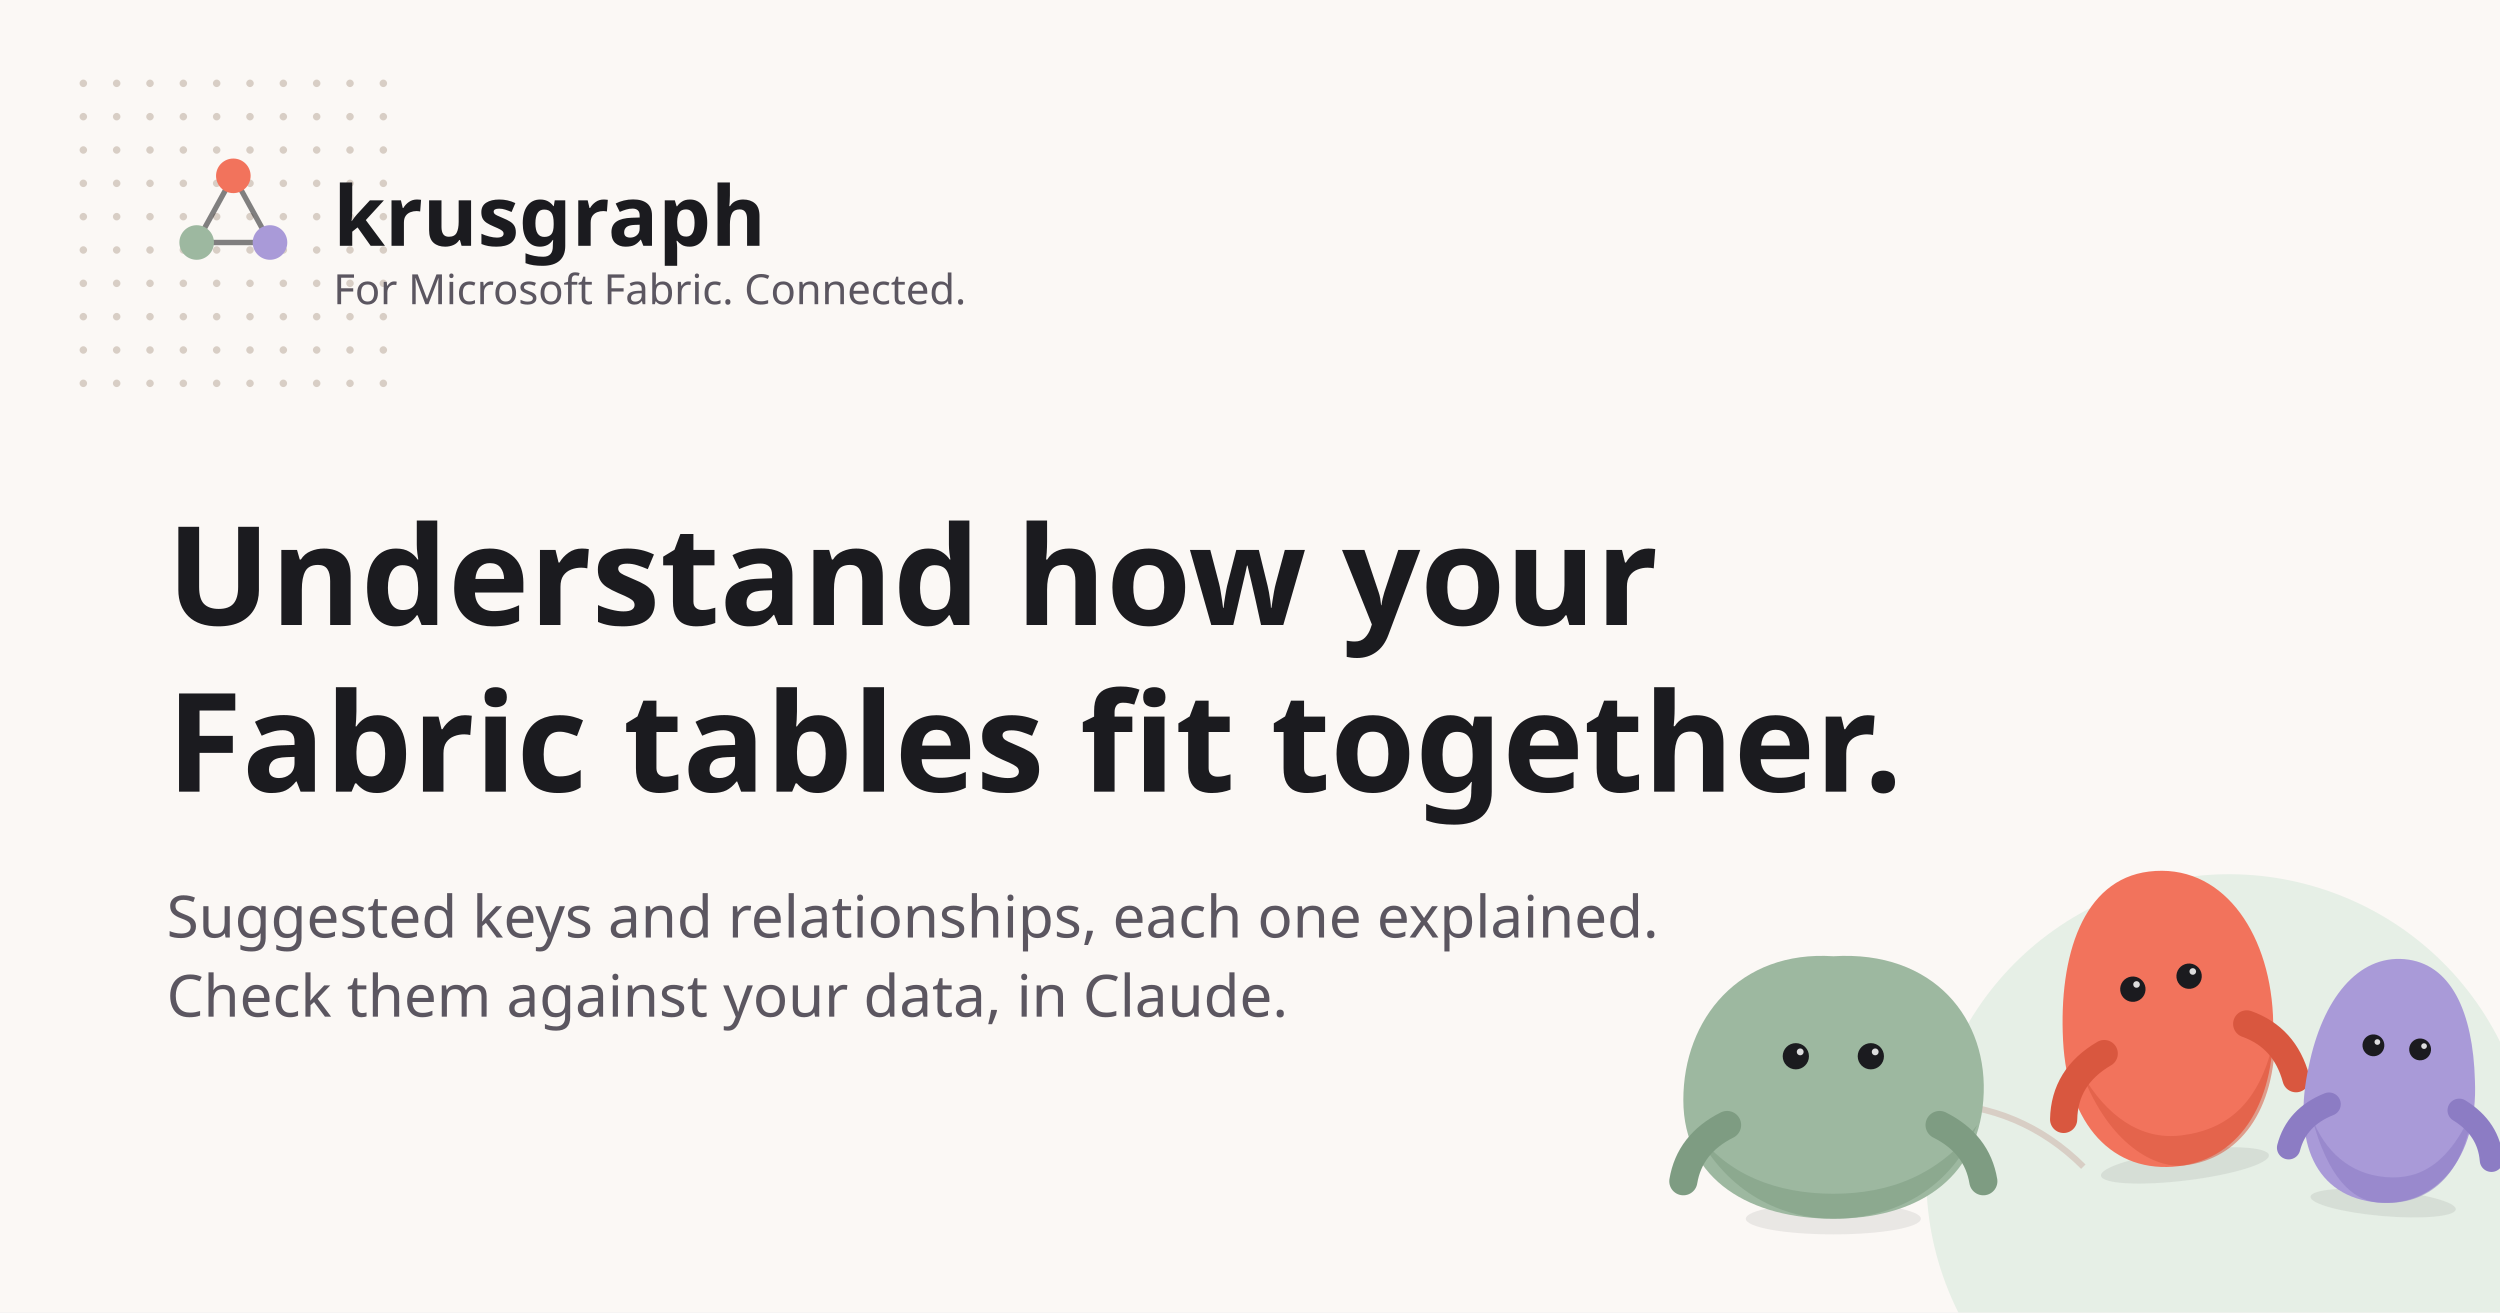
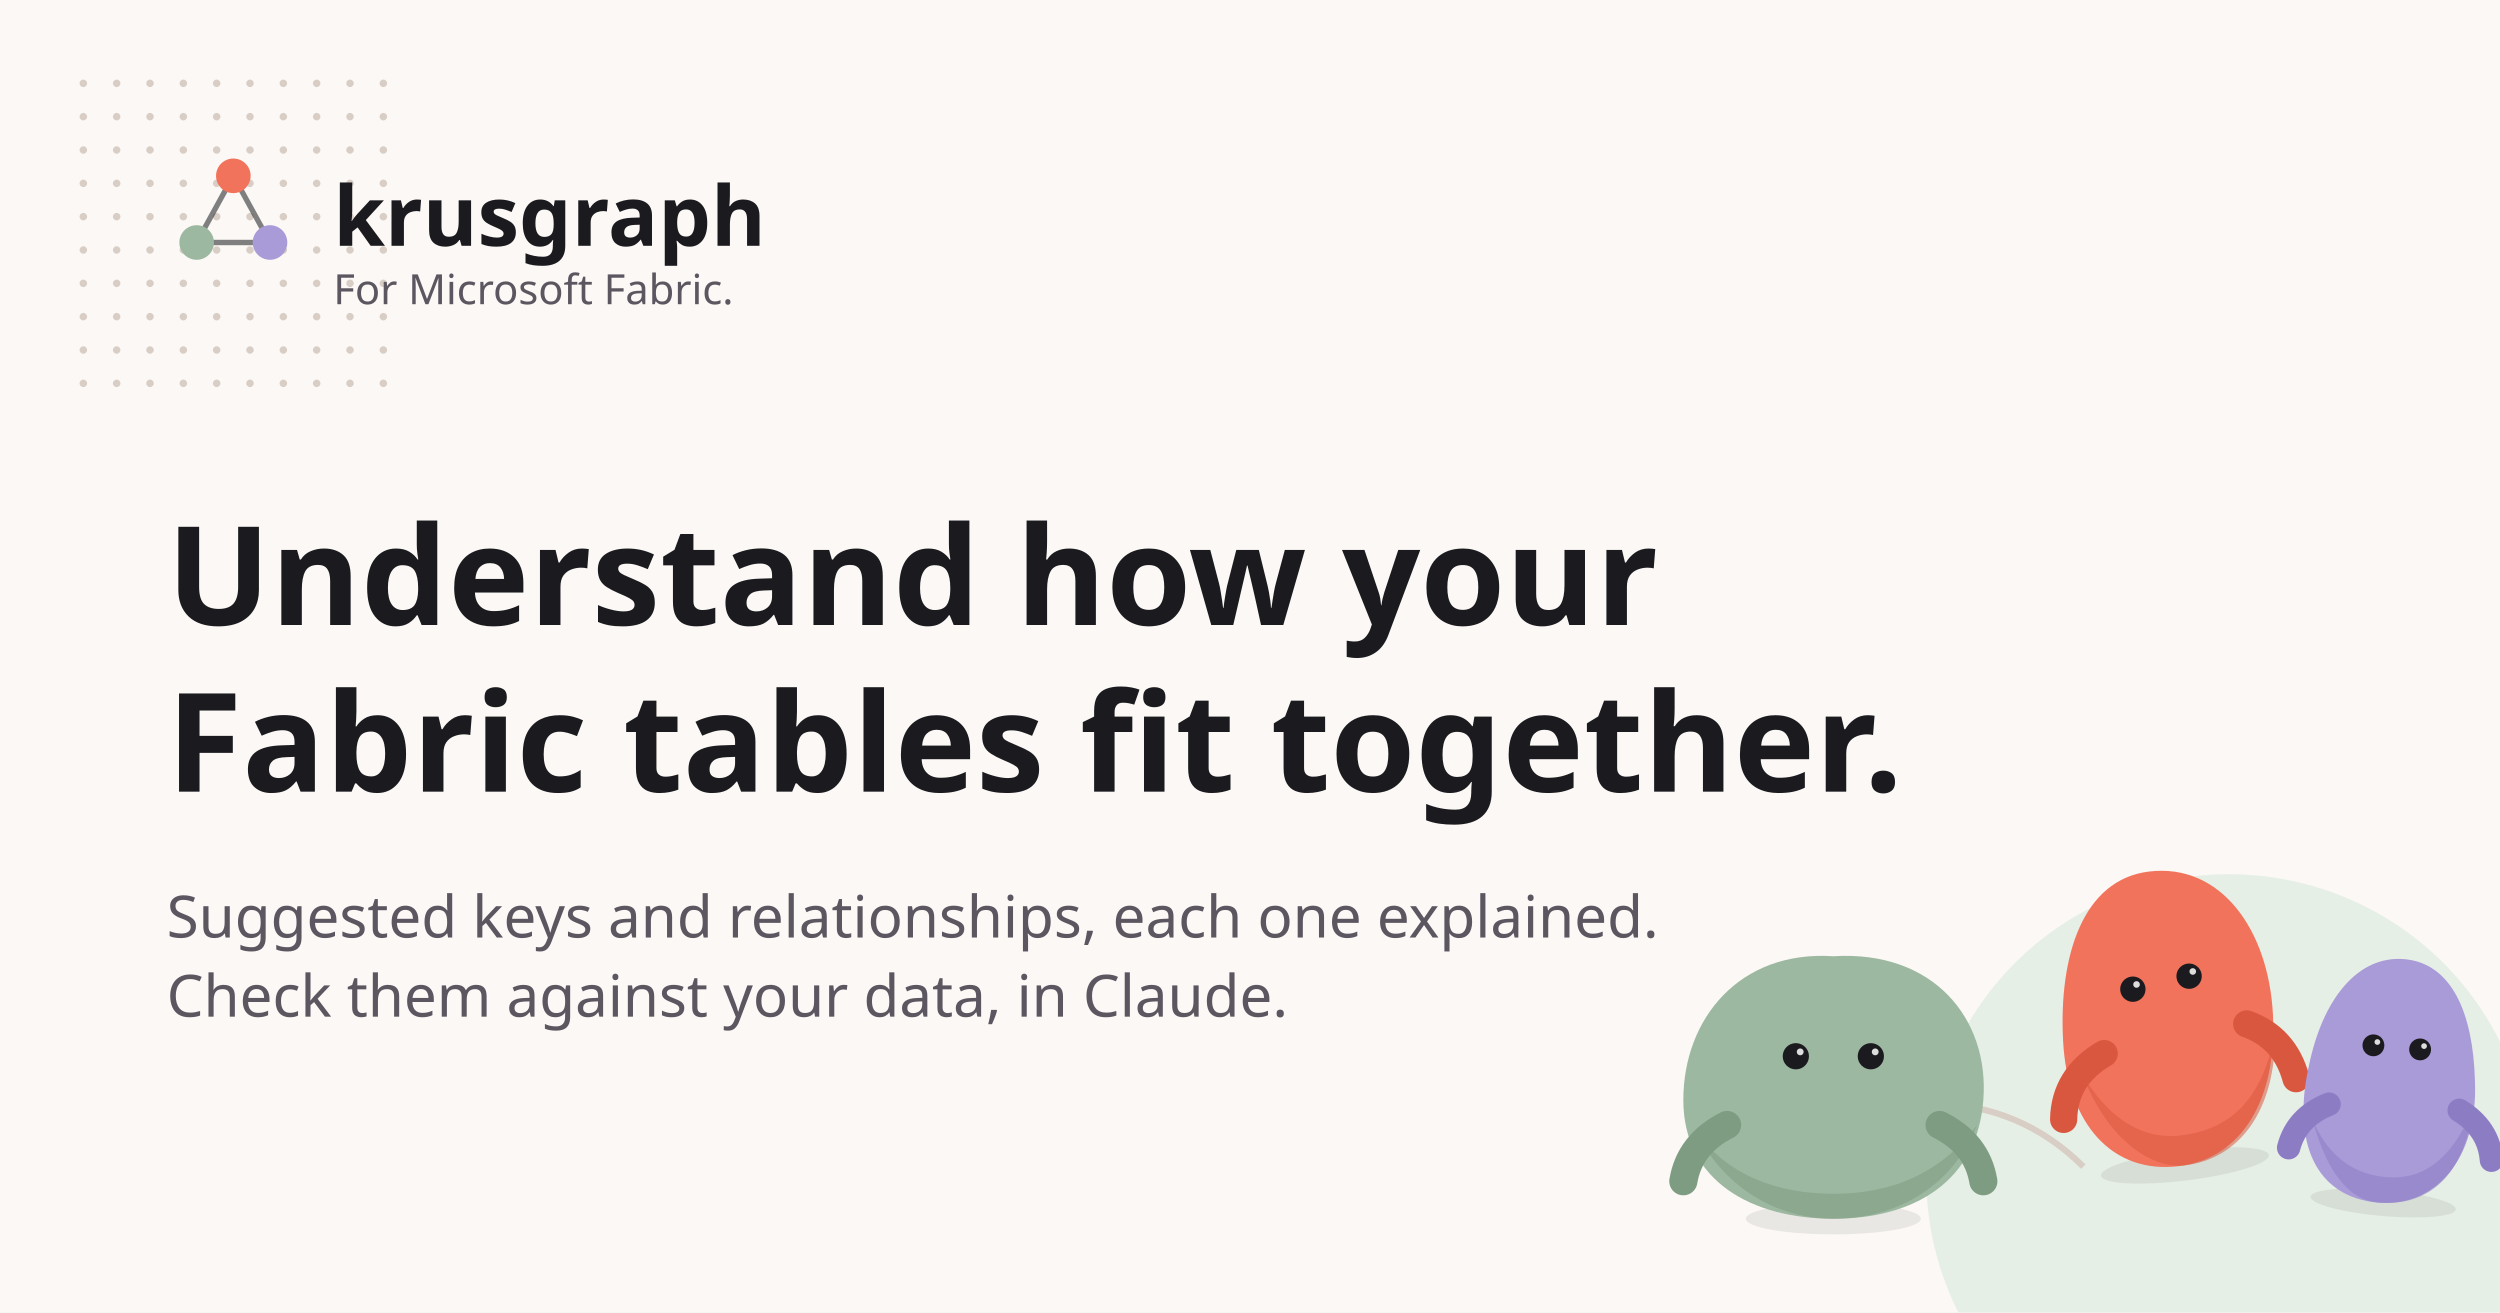
<svg xmlns="http://www.w3.org/2000/svg" width="1200" height="630" viewBox="0 0 1200 630">
  <style>@font-face{font-family:"Fredoka";src:url(/static/fonts/fredoka-var.woff2) format("woff2");font-weight:400 700}@font-face{font-family:"Nunito";src:url(/static/fonts/nunito-var.woff2) format("woff2");font-weight:400 800}</style>
  <rect width="1200" height="630" fill="#FBF8F5" />
  <g fill="#D8CEC5">
    <circle cx="40" cy="40" r="1.8" />
    <circle cx="40" cy="56" r="1.8" />
    <circle cx="40" cy="72" r="1.8" />
    <circle cx="40" cy="88" r="1.8" />
    <circle cx="40" cy="104" r="1.8" />
    <circle cx="40" cy="120" r="1.8" />
    <circle cx="40" cy="136" r="1.8" />
    <circle cx="40" cy="152" r="1.8" />
    <circle cx="40" cy="168" r="1.8" />
    <circle cx="40" cy="184" r="1.8" />
    <circle cx="56" cy="40" r="1.8" />
    <circle cx="56" cy="56" r="1.8" />
    <circle cx="56" cy="72" r="1.8" />
    <circle cx="56" cy="88" r="1.8" />
    <circle cx="56" cy="104" r="1.8" />
    <circle cx="56" cy="120" r="1.8" />
    <circle cx="56" cy="136" r="1.8" />
    <circle cx="56" cy="152" r="1.8" />
    <circle cx="56" cy="168" r="1.8" />
    <circle cx="56" cy="184" r="1.8" />
    <circle cx="72" cy="40" r="1.8" />
    <circle cx="72" cy="56" r="1.8" />
    <circle cx="72" cy="72" r="1.8" />
    <circle cx="72" cy="88" r="1.8" />
    <circle cx="72" cy="104" r="1.8" />
    <circle cx="72" cy="120" r="1.8" />
    <circle cx="72" cy="136" r="1.8" />
    <circle cx="72" cy="152" r="1.8" />
    <circle cx="72" cy="168" r="1.8" />
    <circle cx="72" cy="184" r="1.8" />
    <circle cx="88" cy="40" r="1.8" />
    <circle cx="88" cy="56" r="1.8" />
    <circle cx="88" cy="72" r="1.8" />
    <circle cx="88" cy="88" r="1.8" />
    <circle cx="88" cy="104" r="1.8" />
    <circle cx="88" cy="120" r="1.8" />
    <circle cx="88" cy="136" r="1.8" />
    <circle cx="88" cy="152" r="1.8" />
    <circle cx="88" cy="168" r="1.8" />
    <circle cx="88" cy="184" r="1.8" />
    <circle cx="104" cy="40" r="1.8" />
    <circle cx="104" cy="56" r="1.8" />
    <circle cx="104" cy="72" r="1.8" />
    <circle cx="104" cy="88" r="1.8" />
    <circle cx="104" cy="104" r="1.8" />
    <circle cx="104" cy="120" r="1.8" />
    <circle cx="104" cy="136" r="1.8" />
    <circle cx="104" cy="152" r="1.8" />
    <circle cx="104" cy="168" r="1.8" />
    <circle cx="104" cy="184" r="1.8" />
    <circle cx="120" cy="40" r="1.8" />
    <circle cx="120" cy="56" r="1.8" />
    <circle cx="120" cy="72" r="1.8" />
    <circle cx="120" cy="88" r="1.8" />
    <circle cx="120" cy="104" r="1.8" />
    <circle cx="120" cy="120" r="1.8" />
    <circle cx="120" cy="136" r="1.8" />
    <circle cx="120" cy="152" r="1.8" />
    <circle cx="120" cy="168" r="1.8" />
    <circle cx="120" cy="184" r="1.8" />
    <circle cx="136" cy="40" r="1.8" />
    <circle cx="136" cy="56" r="1.8" />
    <circle cx="136" cy="72" r="1.8" />
    <circle cx="136" cy="88" r="1.8" />
    <circle cx="136" cy="104" r="1.8" />
    <circle cx="136" cy="120" r="1.8" />
    <circle cx="136" cy="136" r="1.8" />
    <circle cx="136" cy="152" r="1.8" />
    <circle cx="136" cy="168" r="1.8" />
    <circle cx="136" cy="184" r="1.8" />
    <circle cx="152" cy="40" r="1.8" />
    <circle cx="152" cy="56" r="1.8" />
    <circle cx="152" cy="72" r="1.8" />
    <circle cx="152" cy="88" r="1.8" />
    <circle cx="152" cy="104" r="1.8" />
    <circle cx="152" cy="120" r="1.8" />
    <circle cx="152" cy="136" r="1.8" />
    <circle cx="152" cy="152" r="1.8" />
    <circle cx="152" cy="168" r="1.8" />
    <circle cx="152" cy="184" r="1.8" />
    <circle cx="168" cy="40" r="1.8" />
    <circle cx="168" cy="56" r="1.8" />
    <circle cx="168" cy="72" r="1.8" />
    <circle cx="168" cy="88" r="1.8" />
    <circle cx="168" cy="104" r="1.8" />
    <circle cx="168" cy="120" r="1.8" />
    <circle cx="168" cy="136" r="1.8" />
    <circle cx="168" cy="152" r="1.8" />
    <circle cx="168" cy="168" r="1.8" />
    <circle cx="168" cy="184" r="1.8" />
    <circle cx="184" cy="40" r="1.8" />
    <circle cx="184" cy="56" r="1.8" />
    <circle cx="184" cy="72" r="1.8" />
    <circle cx="184" cy="88" r="1.8" />
    <circle cx="184" cy="104" r="1.8" />
    <circle cx="184" cy="120" r="1.8" />
    <circle cx="184" cy="136" r="1.8" />
    <circle cx="184" cy="152" r="1.8" />
    <circle cx="184" cy="168" r="1.8" />
    <circle cx="184" cy="184" r="1.8" />
  </g>
  <path d="M1200 630 H940 A130 130 0 0 1 1200 500 Z" fill="#E6EFE6" />
  <g transform="translate(80 70)">
    <path d="M20 9 L9 29 M20 9 L31 29 M9 29 H31" stroke="#1B1B1F" stroke-width="1.6" stroke-linecap="round" opacity=".55" transform="scale(1.6)" />
    <circle cx="32" cy="14.4" r="8.3" fill="#F2735C" />
    <circle cx="14.4" cy="46.4" r="8.3" fill="#9DB8A0" />
    <circle cx="49.6" cy="46.4" r="8.3" fill="#A99AD8" />
  </g>
  <text x="160" y="118" font-family="Fredoka, Nunito, 'Segoe UI', sans-serif" font-weight="600" font-size="40" fill="#1B1B1F">krusgraph</text>
-   <text x="160" y="146" font-family="Nunito, 'Segoe UI', sans-serif" font-size="20" fill="#5B5660">For Microsoft Fabric. Connected.</text>
+   <text x="160" y="146" font-family="Nunito, 'Segoe UI', sans-serif" font-size="20" fill="#5B5660">For Microsoft Fabric.</text>
  <text x="80" y="300" font-family="Fredoka, Nunito, 'Segoe UI', sans-serif" font-weight="600" font-size="66" fill="#1B1B1F">Understand how your</text>
  <text x="80" y="380" font-family="Fredoka, Nunito, 'Segoe UI', sans-serif" font-weight="600" font-size="66" fill="#1B1B1F">Fabric tables fit together.</text>
  <text x="80" y="450" font-family="Nunito, 'Segoe UI', sans-serif" font-size="28" fill="#5B5660">Suggested keys and relationships, each one explained.</text>
  <text x="80" y="488" font-family="Nunito, 'Segoe UI', sans-serif" font-size="28" fill="#5B5660">Check them against your data, in Claude.</text>
  <path d="M860 560 C900 520 960 520 1000 560" fill="none" stroke="#D8CEC5" stroke-width="3" />
  <g transform="translate(790 420) scale(1.5) rotate(0 60 100)">
    <ellipse cx="60" cy="110" rx="28" ry="5" fill="#1B1B1F" opacity=".08" />
    <path d="M60 26 C92 24 110 46 108 72 C106 98 86 110 60 110 C34 110 12 98 12 72 C12 46 30 24 60 26 Z" fill="#9DB8A0" />
    <path d="M16 82 C26 102 44 110 60 110 C80 110 98 100 106 80 C94 96 78 102 60 102 C42 102 26 96 16 82 Z" fill="#7E9C82" opacity=".55" />
    <path d="M26 80 Q14 86 12 98" fill="none" stroke="#7E9C82" stroke-width="9" stroke-linecap="round" />
    <path d="M94 80 Q106 86 108 98" fill="none" stroke="#7E9C82" stroke-width="9" stroke-linecap="round" />
    <circle cx="48" cy="58" r="4.2" fill="#1B1B1F" />
    <circle cx="49.4" cy="56.6" r="1.1" fill="#fff" opacity=".85" />
    <circle cx="72" cy="58" r="4.2" fill="#1B1B1F" />
    <circle cx="73.4" cy="56.6" r="1.1" fill="#fff" opacity=".85" />
  </g>
  <g transform="translate(960 400) scale(1.45) rotate(-7 60 100)">
    <ellipse cx="60" cy="110" rx="28" ry="5" fill="#1B1B1F" opacity=".08" />
    <path d="M60 12 C84 12 97 36 95 64 C93 92 79 110 58 110 C36 110 23 92 25 64 C27 36 38 12 60 12 Z" fill="#F2735C" />
    <path d="M30 76 C36 100 50 110 60 110 C78 110 92 96 95 70 C88 92 76 100 60 100 C46 100 36 90 30 76 Z" fill="#D9573F" opacity=".55" />
    <path d="M38 70 Q24 76 22 90" fill="none" stroke="#D9573F" stroke-width="9" stroke-linecap="round" />
    <path d="M86 66 Q98 72 100 86" fill="none" stroke="#D9573F" stroke-width="9" stroke-linecap="round" />
    <circle cx="50" cy="50" r="4.2" fill="#1B1B1F" />
    <circle cx="51.4" cy="48.6" r="1.1" fill="#fff" opacity=".85" />
    <circle cx="69" cy="48" r="4.2" fill="#1B1B1F" />
    <circle cx="70.4" cy="46.6" r="1.1" fill="#fff" opacity=".85" />
  </g>
  <g transform="translate(1070 440) scale(1.25) rotate(5 60 100)">
    <ellipse cx="60" cy="110" rx="28" ry="5" fill="#1B1B1F" opacity=".08" />
    <path d="M60 16 C78 16 88 34 91 60 C95 90 80 110 58 110 C34 110 23 90 27 60 C30 34 42 16 60 16 Z" fill="#A99AD8" />
    <path d="M30 80 C38 102 48 110 58 110 C78 110 90 96 91 72 C84 92 74 100 60 100 C46 100 36 92 30 80 Z" fill="#8C7CC4" opacity=".55" />
    <path d="M36 74 Q24 80 22 92" fill="none" stroke="#8C7CC4" stroke-width="9" stroke-linecap="round" />
    <path d="M86 72 Q98 78 100 90" fill="none" stroke="#8C7CC4" stroke-width="9" stroke-linecap="round" />
    <circle cx="51" cy="50" r="4.2" fill="#1B1B1F" />
    <circle cx="52.4" cy="48.6" r="1.1" fill="#fff" opacity=".85" />
    <circle cx="69" cy="50" r="4.2" fill="#1B1B1F" />
    <circle cx="70.4" cy="48.6" r="1.1" fill="#fff" opacity=".85" />
  </g>
</svg>
